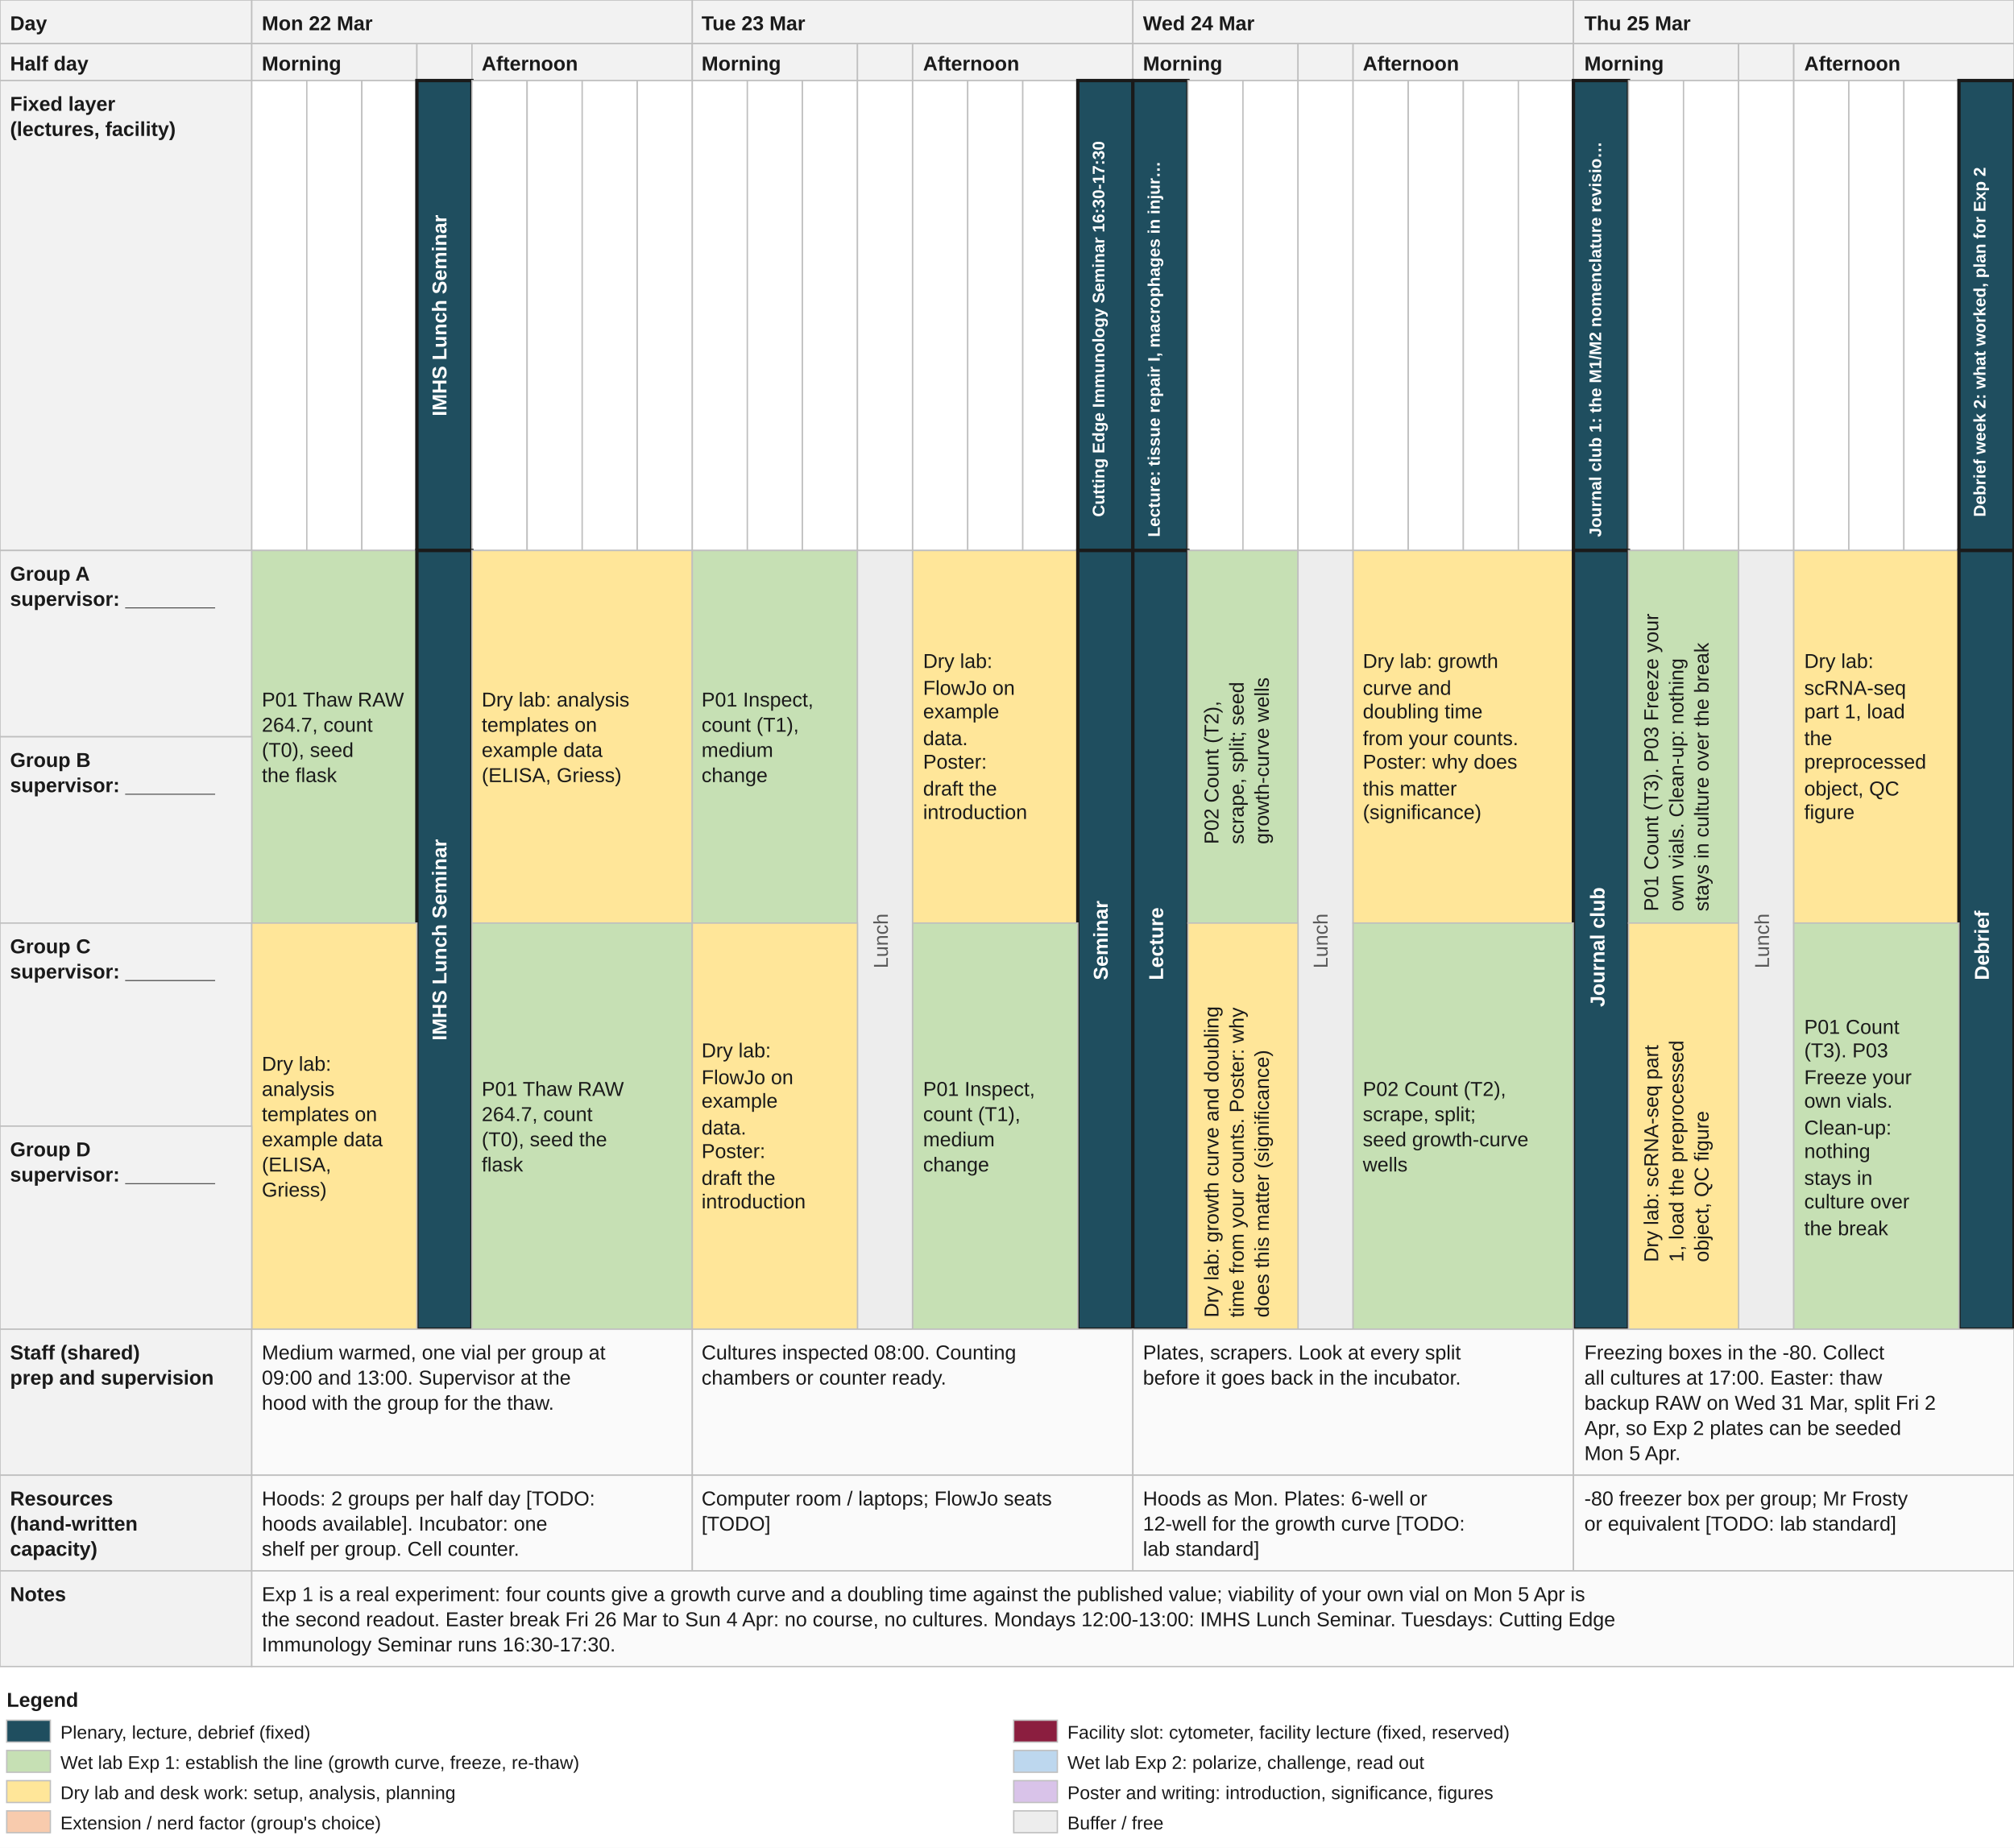
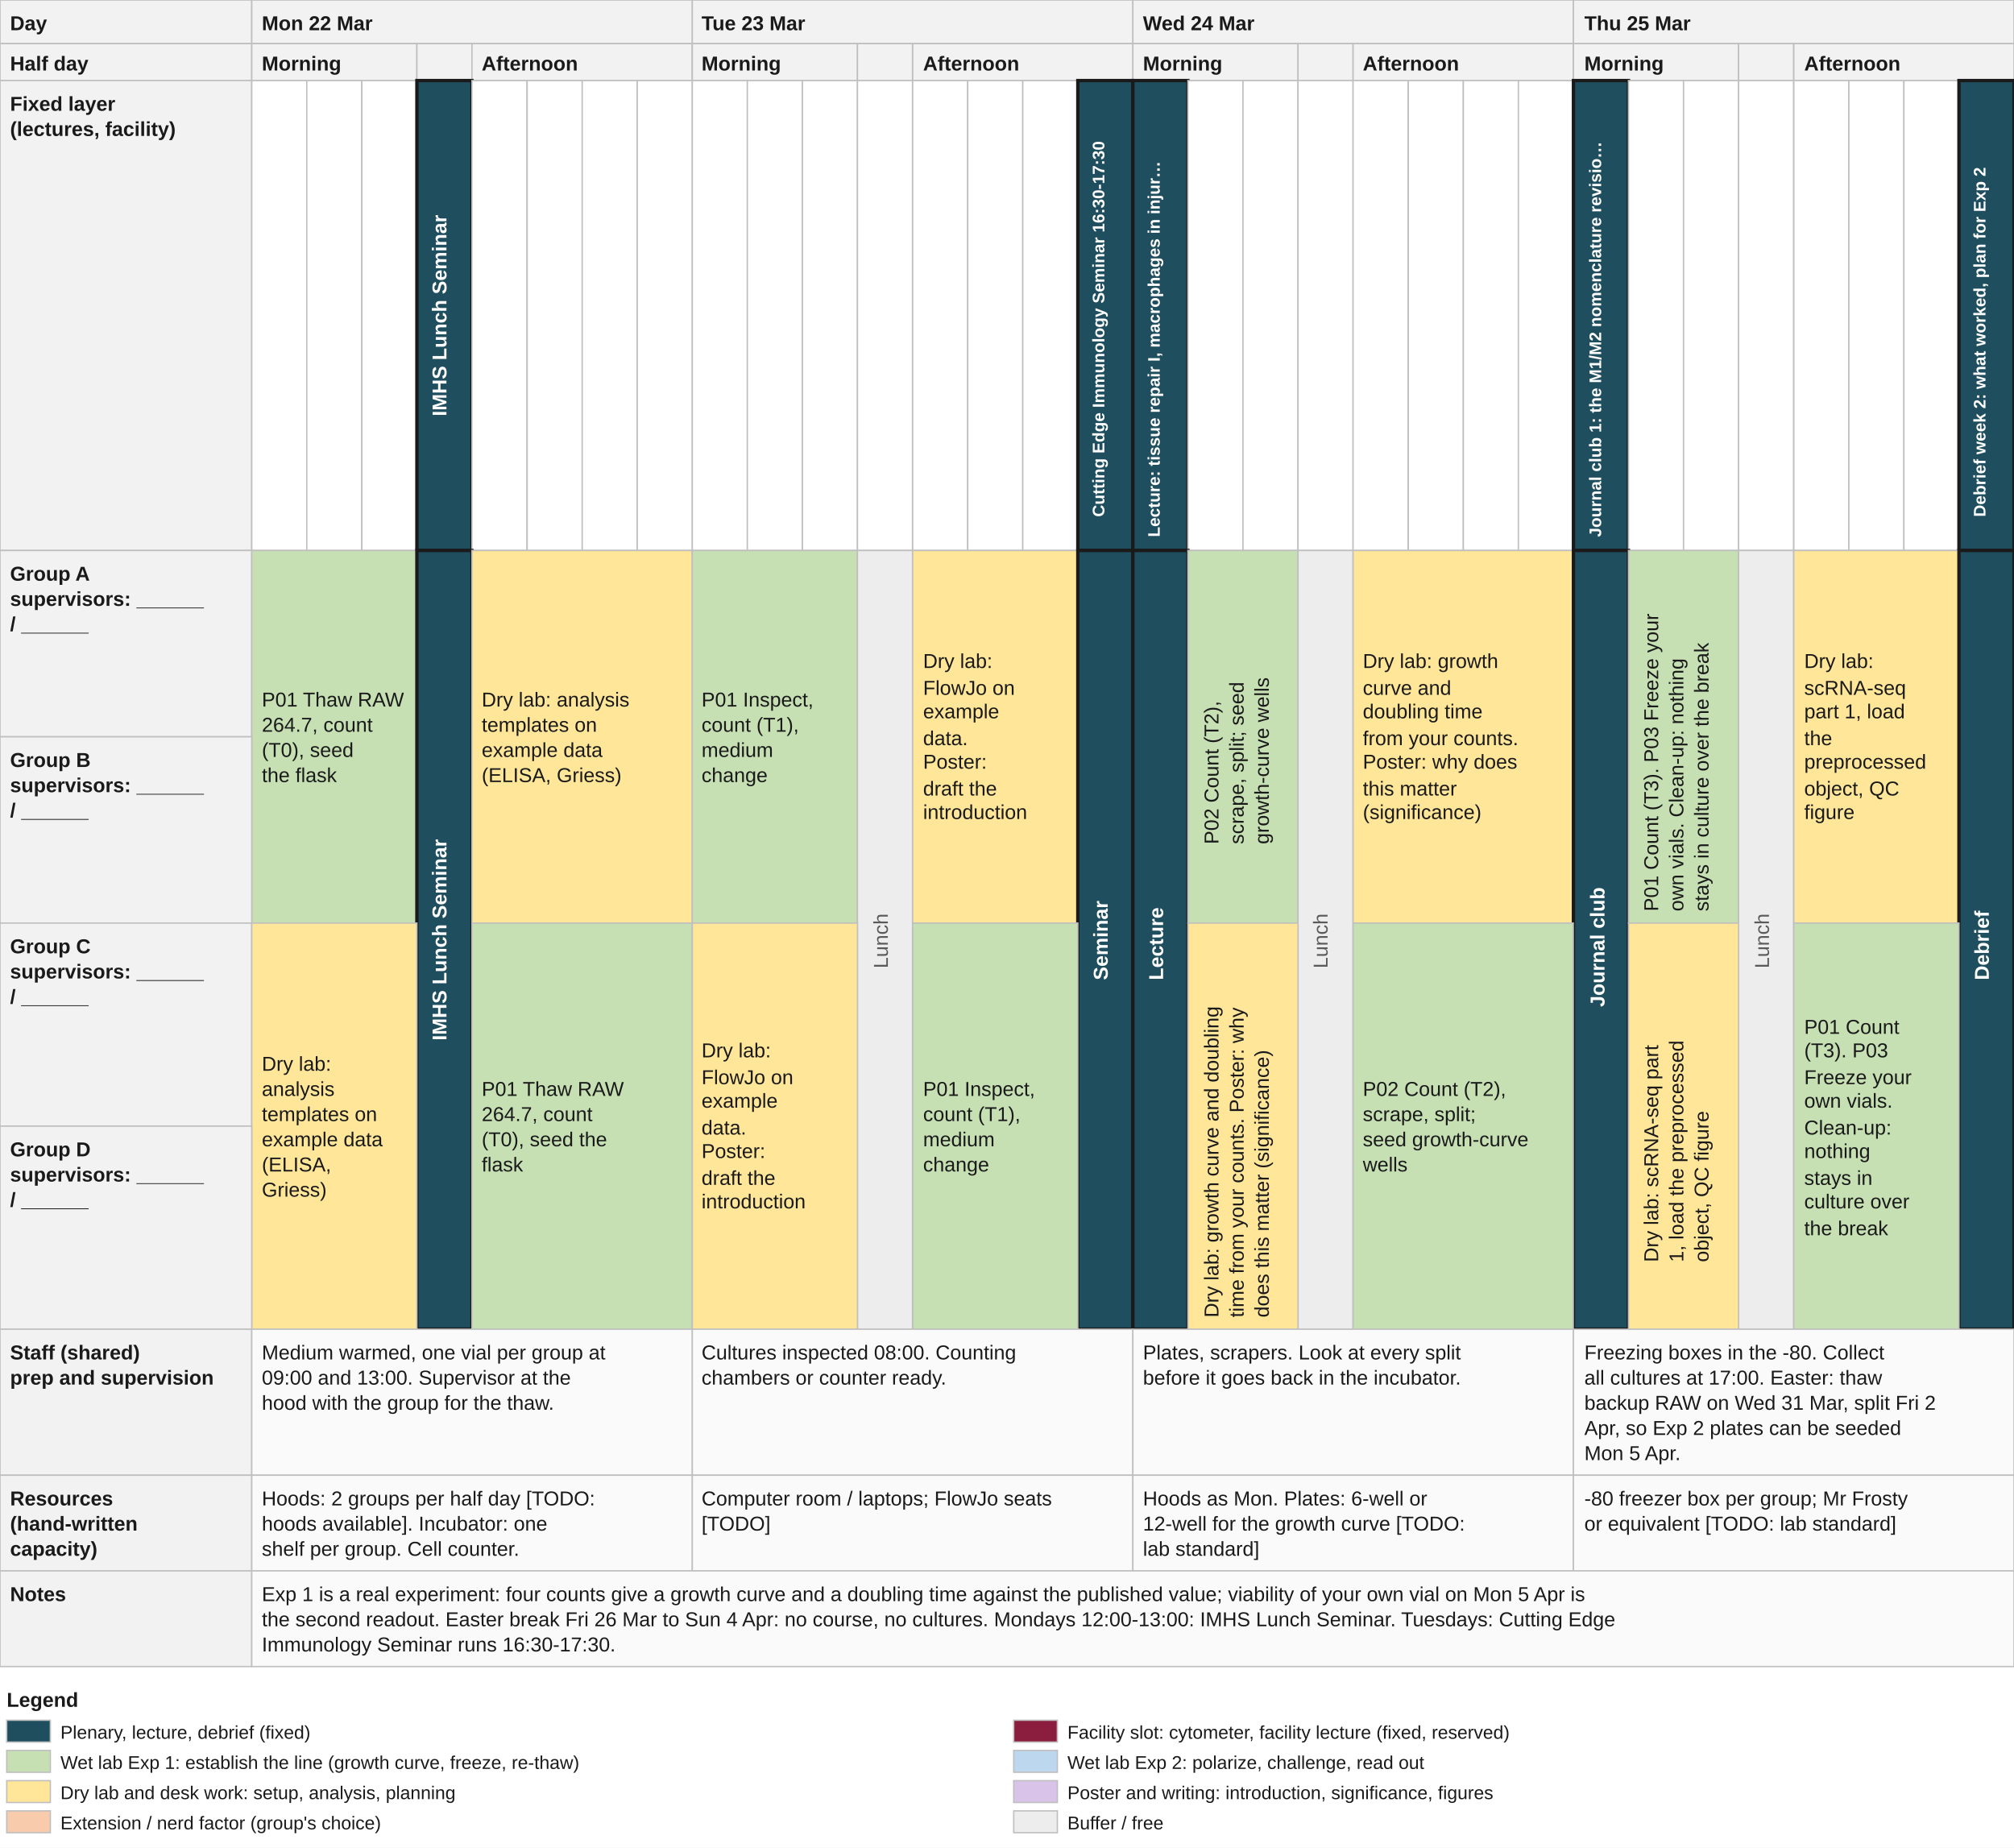
<svg xmlns="http://www.w3.org/2000/svg" viewBox="0 0 1200 1101.0" width="1200" height="1101.0" font-family="Arial, Helvetica, sans-serif">
  <rect x="0" y="0" width="1200" height="1101.0" fill="#ffffff" />
  <rect x="0.0" y="0" width="150.0" height="26" fill="#F2F2F2" stroke="#BFBFBF" stroke-width="0.8" />
  <text x="6" y="18" font-size="12" fill="#1A1A1A" font-weight="bold">Day</text>
  <rect x="150.0" y="0" width="262.5" height="26" fill="#F2F2F2" stroke="#BFBFBF" stroke-width="0.8" />
  <text x="156" y="18" font-size="12" fill="#1A1A1A" font-weight="bold">Mon 22 Mar</text>
  <rect x="412.5" y="0" width="262.5" height="26" fill="#F2F2F2" stroke="#BFBFBF" stroke-width="0.8" />
  <text x="418" y="18" font-size="12" fill="#1A1A1A" font-weight="bold">Tue 23 Mar</text>
  <rect x="675.0" y="0" width="262.5" height="26" fill="#F2F2F2" stroke="#BFBFBF" stroke-width="0.8" />
  <text x="681" y="18" font-size="12" fill="#1A1A1A" font-weight="bold">Wed 24 Mar</text>
  <rect x="937.5" y="0" width="262.5" height="26" fill="#F2F2F2" stroke="#BFBFBF" stroke-width="0.8" />
  <text x="944" y="18" font-size="12" fill="#1A1A1A" font-weight="bold">Thu 25 Mar</text>
  <rect x="0.0" y="26" width="150.0" height="22" fill="#F2F2F2" stroke="#BFBFBF" stroke-width="0.8" />
  <text x="6" y="42" font-size="12" fill="#1A1A1A" font-weight="bold">Half day</text>
  <rect x="150.0" y="26" width="98.4" height="22" fill="#F2F2F2" stroke="#BFBFBF" stroke-width="0.8" />
  <text x="156" y="42" font-size="12" fill="#1A1A1A" font-weight="bold">Morning</text>
  <rect x="248.4" y="26" width="32.8" height="22" fill="#F2F2F2" stroke="#BFBFBF" stroke-width="0.8" />
  <rect x="281.2" y="26" width="131.2" height="22" fill="#F2F2F2" stroke="#BFBFBF" stroke-width="0.8" />
  <text x="287" y="42" font-size="12" fill="#1A1A1A" font-weight="bold">Afternoon</text>
  <rect x="412.5" y="26" width="98.4" height="22" fill="#F2F2F2" stroke="#BFBFBF" stroke-width="0.8" />
  <text x="418" y="42" font-size="12" fill="#1A1A1A" font-weight="bold">Morning</text>
  <rect x="510.9" y="26" width="32.8" height="22" fill="#F2F2F2" stroke="#BFBFBF" stroke-width="0.8" />
  <rect x="543.8" y="26" width="131.2" height="22" fill="#F2F2F2" stroke="#BFBFBF" stroke-width="0.8" />
  <text x="550" y="42" font-size="12" fill="#1A1A1A" font-weight="bold">Afternoon</text>
  <rect x="675.0" y="26" width="98.4" height="22" fill="#F2F2F2" stroke="#BFBFBF" stroke-width="0.8" />
  <text x="681" y="42" font-size="12" fill="#1A1A1A" font-weight="bold">Morning</text>
  <rect x="773.4" y="26" width="32.8" height="22" fill="#F2F2F2" stroke="#BFBFBF" stroke-width="0.8" />
  <rect x="806.2" y="26" width="131.2" height="22" fill="#F2F2F2" stroke="#BFBFBF" stroke-width="0.8" />
  <text x="812" y="42" font-size="12" fill="#1A1A1A" font-weight="bold">Afternoon</text>
  <rect x="937.5" y="26" width="98.4" height="22" fill="#F2F2F2" stroke="#BFBFBF" stroke-width="0.8" />
  <text x="944" y="42" font-size="12" fill="#1A1A1A" font-weight="bold">Morning</text>
  <rect x="1035.9" y="26" width="32.8" height="22" fill="#F2F2F2" stroke="#BFBFBF" stroke-width="0.8" />
  <rect x="1068.8" y="26" width="131.2" height="22" fill="#F2F2F2" stroke="#BFBFBF" stroke-width="0.8" />
  <text x="1075" y="42" font-size="12" fill="#1A1A1A" font-weight="bold">Afternoon</text>
  <rect x="0.0" y="48" width="150.0" height="280" fill="#F2F2F2" stroke="#BFBFBF" stroke-width="0.8" />
  <text x="6" y="66" font-size="12" fill="#1A1A1A" font-weight="bold">Fixed layer</text>
  <text x="6" y="81" font-size="12" fill="#1A1A1A" font-weight="bold">(lectures, facility)</text>
  <rect x="150.0" y="48" width="32.8" height="280" fill="#FFFFFF" stroke="#BFBFBF" stroke-width="0.8" />
  <rect x="182.8" y="48" width="32.8" height="280" fill="#FFFFFF" stroke="#BFBFBF" stroke-width="0.8" />
  <rect x="215.6" y="48" width="32.8" height="280" fill="#FFFFFF" stroke="#BFBFBF" stroke-width="0.8" />
  <rect x="248.4" y="48" width="32.8" height="280" fill="#1F4E5F" stroke="#1A1A1A" stroke-width="2" />
  <text x="266" y="248" transform="rotate(-90 266 248)" font-size="12" fill="#FFFFFF" font-weight="bold">IMHS Lunch Seminar</text>
  <rect x="281.2" y="48" width="32.8" height="280" fill="#FFFFFF" stroke="#BFBFBF" stroke-width="0.8" />
  <rect x="314.1" y="48" width="32.8" height="280" fill="#FFFFFF" stroke="#BFBFBF" stroke-width="0.8" />
  <rect x="346.9" y="48" width="32.8" height="280" fill="#FFFFFF" stroke="#BFBFBF" stroke-width="0.8" />
  <rect x="379.7" y="48" width="32.8" height="280" fill="#FFFFFF" stroke="#BFBFBF" stroke-width="0.8" />
  <rect x="412.5" y="48" width="32.8" height="280" fill="#FFFFFF" stroke="#BFBFBF" stroke-width="0.8" />
  <rect x="445.3" y="48" width="32.8" height="280" fill="#FFFFFF" stroke="#BFBFBF" stroke-width="0.8" />
  <rect x="478.1" y="48" width="32.8" height="280" fill="#FFFFFF" stroke="#BFBFBF" stroke-width="0.8" />
  <rect x="510.9" y="48" width="32.8" height="280" fill="#FFFFFF" stroke="#BFBFBF" stroke-width="0.8" />
  <rect x="543.8" y="48" width="32.8" height="280" fill="#FFFFFF" stroke="#BFBFBF" stroke-width="0.8" />
  <rect x="576.6" y="48" width="32.8" height="280" fill="#FFFFFF" stroke="#BFBFBF" stroke-width="0.8" />
  <rect x="609.4" y="48" width="32.8" height="280" fill="#FFFFFF" stroke="#BFBFBF" stroke-width="0.8" />
  <rect x="642.2" y="48" width="32.8" height="280" fill="#1F4E5F" stroke="#1A1A1A" stroke-width="2" />
  <text x="658" y="308" transform="rotate(-90 658 308)" font-size="10" fill="#FFFFFF" font-weight="bold">Cutting Edge Immunology Seminar 16:30-17:30</text>
  <rect x="675.0" y="48" width="32.8" height="280" fill="#1F4E5F" stroke="#1A1A1A" stroke-width="2" />
  <text x="691" y="320" transform="rotate(-90 691 320)" font-size="10" fill="#FFFFFF" font-weight="bold">Lecture: tissue repair I, macrophages in injur…</text>
  <rect x="707.8" y="48" width="32.8" height="280" fill="#FFFFFF" stroke="#BFBFBF" stroke-width="0.8" />
  <rect x="740.6" y="48" width="32.8" height="280" fill="#FFFFFF" stroke="#BFBFBF" stroke-width="0.8" />
  <rect x="773.4" y="48" width="32.8" height="280" fill="#FFFFFF" stroke="#BFBFBF" stroke-width="0.8" />
  <rect x="806.2" y="48" width="32.8" height="280" fill="#FFFFFF" stroke="#BFBFBF" stroke-width="0.8" />
  <rect x="839.1" y="48" width="32.8" height="280" fill="#FFFFFF" stroke="#BFBFBF" stroke-width="0.8" />
  <rect x="871.9" y="48" width="32.8" height="280" fill="#FFFFFF" stroke="#BFBFBF" stroke-width="0.8" />
  <rect x="904.7" y="48" width="32.8" height="280" fill="#FFFFFF" stroke="#BFBFBF" stroke-width="0.8" />
  <rect x="937.5" y="48" width="32.8" height="280" fill="#1F4E5F" stroke="#1A1A1A" stroke-width="2" />
  <text x="954" y="320" transform="rotate(-90 954 320)" font-size="10" fill="#FFFFFF" font-weight="bold">Journal club 1: the M1/M2 nomenclature revisio…</text>
  <rect x="970.3" y="48" width="32.8" height="280" fill="#FFFFFF" stroke="#BFBFBF" stroke-width="0.8" />
  <rect x="1003.1" y="48" width="32.8" height="280" fill="#FFFFFF" stroke="#BFBFBF" stroke-width="0.8" />
  <rect x="1035.9" y="48" width="32.8" height="280" fill="#FFFFFF" stroke="#BFBFBF" stroke-width="0.8" />
  <rect x="1068.8" y="48" width="32.8" height="280" fill="#FFFFFF" stroke="#BFBFBF" stroke-width="0.8" />
  <rect x="1101.6" y="48" width="32.8" height="280" fill="#FFFFFF" stroke="#BFBFBF" stroke-width="0.8" />
  <rect x="1134.4" y="48" width="32.8" height="280" fill="#FFFFFF" stroke="#BFBFBF" stroke-width="0.8" />
  <rect x="1167.2" y="48" width="32.8" height="280" fill="#1F4E5F" stroke="#1A1A1A" stroke-width="2" />
  <text x="1183" y="308" transform="rotate(-90 1183 308)" font-size="10" fill="#FFFFFF" font-weight="bold">Debrief week 2: what worked, plan for Exp 2</text>
  <rect x="0.0" y="328" width="150.0" height="111.0" fill="#F2F2F2" stroke="#BFBFBF" stroke-width="0.8" />
  <text x="6" y="346" font-size="12" fill="#1A1A1A" font-weight="bold">Group A</text>
-   <text x="6" y="361" font-size="12" fill="#1A1A1A" font-weight="bold">supervisor: ________</text>
+   <text x="6" y="361" font-size="12" fill="#1A1A1A" font-weight="bold">supervisors: ______</text>
+   <text x="6" y="376" font-size="12" fill="#1A1A1A" font-weight="bold">/ ______</text>
  <rect x="150.0" y="328" width="98.4" height="222.0" fill="#C6E0B4" stroke="#BFBFBF" stroke-width="0.8" />
  <text x="156" y="421" font-size="12" fill="#1A1A1A">P01 Thaw RAW</text>
  <text x="156" y="436" font-size="12" fill="#1A1A1A">264.7, count</text>
  <text x="156" y="451" font-size="12" fill="#1A1A1A">(T0), seed</text>
  <text x="156" y="466" font-size="12" fill="#1A1A1A">the flask</text>
  <rect x="248.4" y="328" width="32.8" height="464.0" fill="#1F4E5F" stroke="#1A1A1A" stroke-width="2" />
  <text x="266" y="620" transform="rotate(-90 266 620)" font-size="12" fill="#FFFFFF" font-weight="bold">IMHS Lunch Seminar</text>
  <rect x="281.2" y="328" width="131.2" height="222.0" fill="#FFE699" stroke="#BFBFBF" stroke-width="0.8" />
  <text x="287" y="421" font-size="12" fill="#1A1A1A">Dry lab: analysis</text>
  <text x="287" y="436" font-size="12" fill="#1A1A1A">templates on</text>
  <text x="287" y="451" font-size="12" fill="#1A1A1A">example data</text>
  <text x="287" y="466" font-size="12" fill="#1A1A1A">(ELISA, Griess)</text>
  <rect x="412.5" y="328" width="98.4" height="222.0" fill="#C6E0B4" stroke="#BFBFBF" stroke-width="0.8" />
  <text x="418" y="421" font-size="12" fill="#1A1A1A">P01 Inspect,</text>
  <text x="418" y="436" font-size="12" fill="#1A1A1A">count (T1),</text>
  <text x="418" y="451" font-size="12" fill="#1A1A1A">medium</text>
  <text x="418" y="466" font-size="12" fill="#1A1A1A">change</text>
  <rect x="510.9" y="328" width="32.8" height="464.0" fill="#EDEDED" stroke="#BFBFBF" stroke-width="0.8" />
  <text x="529" y="577" transform="rotate(-90 529 577)" font-size="12" fill="#5A5A5A">Lunch</text>
  <rect x="543.8" y="328" width="98.4" height="222.0" fill="#FFE699" stroke="#BFBFBF" stroke-width="0.8" />
  <text x="550" y="398" font-size="12" fill="#1A1A1A">Dry lab:</text>
  <text x="550" y="414" font-size="12" fill="#1A1A1A">FlowJo on</text>
  <text x="550" y="428" font-size="12" fill="#1A1A1A">example</text>
  <text x="550" y="444" font-size="12" fill="#1A1A1A">data.</text>
  <text x="550" y="458" font-size="12" fill="#1A1A1A">Poster:</text>
  <text x="550" y="474" font-size="12" fill="#1A1A1A">draft the</text>
  <text x="550" y="488" font-size="12" fill="#1A1A1A">introduction</text>
  <rect x="642.2" y="328" width="32.8" height="464.0" fill="#1F4E5F" stroke="#1A1A1A" stroke-width="2" />
  <text x="660" y="584" transform="rotate(-90 660 584)" font-size="12" fill="#FFFFFF" font-weight="bold">Seminar</text>
  <rect x="675.0" y="328" width="32.8" height="464.0" fill="#1F4E5F" stroke="#1A1A1A" stroke-width="2" />
  <text x="693" y="584" transform="rotate(-90 693 584)" font-size="12" fill="#FFFFFF" font-weight="bold">Lecture</text>
  <rect x="707.8" y="328" width="65.6" height="222.0" fill="#C6E0B4" stroke="#BFBFBF" stroke-width="0.8" />
  <text x="726" y="503" transform="rotate(-90 726 503)" font-size="12" fill="#1A1A1A">P02 Count (T2),</text>
  <text x="741" y="503" transform="rotate(-90 741 503)" font-size="12" fill="#1A1A1A">scrape, split; seed</text>
  <text x="756" y="503" transform="rotate(-90 756 503)" font-size="12" fill="#1A1A1A">growth-curve wells</text>
  <rect x="773.4" y="328" width="32.8" height="464.0" fill="#EDEDED" stroke="#BFBFBF" stroke-width="0.8" />
  <text x="791" y="577" transform="rotate(-90 791 577)" font-size="12" fill="#5A5A5A">Lunch</text>
  <rect x="806.2" y="328" width="131.2" height="222.0" fill="#FFE699" stroke="#BFBFBF" stroke-width="0.8" />
  <text x="812" y="398" font-size="12" fill="#1A1A1A">Dry lab: growth</text>
  <text x="812" y="414" font-size="12" fill="#1A1A1A">curve and</text>
  <text x="812" y="428" font-size="12" fill="#1A1A1A">doubling time</text>
  <text x="812" y="444" font-size="12" fill="#1A1A1A">from your counts.</text>
  <text x="812" y="458" font-size="12" fill="#1A1A1A">Poster: why does</text>
  <text x="812" y="474" font-size="12" fill="#1A1A1A">this matter</text>
  <text x="812" y="488" font-size="12" fill="#1A1A1A">(significance)</text>
  <rect x="937.5" y="328" width="32.8" height="464.0" fill="#1F4E5F" stroke="#1A1A1A" stroke-width="2" />
  <text x="956" y="600" transform="rotate(-90 956 600)" font-size="12" fill="#FFFFFF" font-weight="bold">Journal club</text>
  <rect x="970.3" y="328" width="65.6" height="222.0" fill="#C6E0B4" stroke="#BFBFBF" stroke-width="0.8" />
  <text x="988" y="543" transform="rotate(-90 988 543)" font-size="12" fill="#1A1A1A">P01 Count (T3). P03 Freeze your</text>
  <text x="1003" y="543" transform="rotate(-90 1003 543)" font-size="12" fill="#1A1A1A">own vials. Clean-up: nothing</text>
  <text x="1018" y="543" transform="rotate(-90 1018 543)" font-size="12" fill="#1A1A1A">stays in culture over the break</text>
  <rect x="1035.9" y="328" width="32.8" height="464.0" fill="#EDEDED" stroke="#BFBFBF" stroke-width="0.8" />
  <text x="1054" y="577" transform="rotate(-90 1054 577)" font-size="12" fill="#5A5A5A">Lunch</text>
  <rect x="1068.8" y="328" width="98.4" height="222.0" fill="#FFE699" stroke="#BFBFBF" stroke-width="0.8" />
  <text x="1075" y="398" font-size="12" fill="#1A1A1A">Dry lab:</text>
  <text x="1075" y="414" font-size="12" fill="#1A1A1A">scRNA-seq</text>
  <text x="1075" y="428" font-size="12" fill="#1A1A1A">part 1, load</text>
  <text x="1075" y="444" font-size="12" fill="#1A1A1A">the</text>
  <text x="1075" y="458" font-size="12" fill="#1A1A1A">preprocessed</text>
  <text x="1075" y="474" font-size="12" fill="#1A1A1A">object, QC</text>
  <text x="1075" y="488" font-size="12" fill="#1A1A1A">figure</text>
  <rect x="1167.2" y="328" width="32.8" height="464.0" fill="#1F4E5F" stroke="#1A1A1A" stroke-width="2" />
  <text x="1185" y="584" transform="rotate(-90 1185 584)" font-size="12" fill="#FFFFFF" font-weight="bold">Debrief</text>
  <rect x="0.0" y="439.0" width="150.0" height="111.0" fill="#F2F2F2" stroke="#BFBFBF" stroke-width="0.8" />
  <text x="6" y="457" font-size="12" fill="#1A1A1A" font-weight="bold">Group B</text>
-   <text x="6" y="472" font-size="12" fill="#1A1A1A" font-weight="bold">supervisor: ________</text>
+   <text x="6" y="472" font-size="12" fill="#1A1A1A" font-weight="bold">supervisors: ______</text>
+   <text x="6" y="487" font-size="12" fill="#1A1A1A" font-weight="bold">/ ______</text>
  <rect x="0.0" y="550.0" width="150.0" height="121.0" fill="#F2F2F2" stroke="#BFBFBF" stroke-width="0.8" />
  <text x="6" y="568" font-size="12" fill="#1A1A1A" font-weight="bold">Group C</text>
-   <text x="6" y="583" font-size="12" fill="#1A1A1A" font-weight="bold">supervisor: ________</text>
+   <text x="6" y="583" font-size="12" fill="#1A1A1A" font-weight="bold">supervisors: ______</text>
+   <text x="6" y="598" font-size="12" fill="#1A1A1A" font-weight="bold">/ ______</text>
  <rect x="150.0" y="550.0" width="98.4" height="242.0" fill="#FFE699" stroke="#BFBFBF" stroke-width="0.8" />
  <text x="156" y="638" font-size="12" fill="#1A1A1A">Dry lab:</text>
  <text x="156" y="653" font-size="12" fill="#1A1A1A">analysis</text>
  <text x="156" y="668" font-size="12" fill="#1A1A1A">templates on</text>
  <text x="156" y="683" font-size="12" fill="#1A1A1A">example data</text>
  <text x="156" y="698" font-size="12" fill="#1A1A1A">(ELISA,</text>
  <text x="156" y="713" font-size="12" fill="#1A1A1A">Griess)</text>
  <rect x="281.2" y="550.0" width="131.2" height="242.0" fill="#C6E0B4" stroke="#BFBFBF" stroke-width="0.8" />
  <text x="287" y="653" font-size="12" fill="#1A1A1A">P01 Thaw RAW</text>
  <text x="287" y="668" font-size="12" fill="#1A1A1A">264.7, count</text>
  <text x="287" y="683" font-size="12" fill="#1A1A1A">(T0), seed the</text>
  <text x="287" y="698" font-size="12" fill="#1A1A1A">flask</text>
  <rect x="412.5" y="550.0" width="98.4" height="242.0" fill="#FFE699" stroke="#BFBFBF" stroke-width="0.8" />
  <text x="418" y="630" font-size="12" fill="#1A1A1A">Dry lab:</text>
  <text x="418" y="646" font-size="12" fill="#1A1A1A">FlowJo on</text>
  <text x="418" y="660" font-size="12" fill="#1A1A1A">example</text>
  <text x="418" y="676" font-size="12" fill="#1A1A1A">data.</text>
  <text x="418" y="690" font-size="12" fill="#1A1A1A">Poster:</text>
  <text x="418" y="706" font-size="12" fill="#1A1A1A">draft the</text>
  <text x="418" y="720" font-size="12" fill="#1A1A1A">introduction</text>
  <rect x="543.8" y="550.0" width="98.4" height="242.0" fill="#C6E0B4" stroke="#BFBFBF" stroke-width="0.8" />
  <text x="550" y="653" font-size="12" fill="#1A1A1A">P01 Inspect,</text>
  <text x="550" y="668" font-size="12" fill="#1A1A1A">count (T1),</text>
  <text x="550" y="683" font-size="12" fill="#1A1A1A">medium</text>
  <text x="550" y="698" font-size="12" fill="#1A1A1A">change</text>
  <rect x="707.8" y="550.0" width="65.6" height="242.0" fill="#FFE699" stroke="#BFBFBF" stroke-width="0.8" />
  <text x="726" y="785" transform="rotate(-90 726 785)" font-size="12" fill="#1A1A1A">Dry lab: growth curve and doubling</text>
  <text x="741" y="785" transform="rotate(-90 741 785)" font-size="12" fill="#1A1A1A">time from your counts. Poster: why</text>
  <text x="756" y="785" transform="rotate(-90 756 785)" font-size="12" fill="#1A1A1A">does this matter (significance)</text>
  <rect x="806.2" y="550.0" width="131.2" height="242.0" fill="#C6E0B4" stroke="#BFBFBF" stroke-width="0.8" />
  <text x="812" y="653" font-size="12" fill="#1A1A1A">P02 Count (T2),</text>
  <text x="812" y="668" font-size="12" fill="#1A1A1A">scrape, split;</text>
  <text x="812" y="683" font-size="12" fill="#1A1A1A">seed growth-curve</text>
  <text x="812" y="698" font-size="12" fill="#1A1A1A">wells</text>
  <rect x="970.3" y="550.0" width="65.6" height="242.0" fill="#FFE699" stroke="#BFBFBF" stroke-width="0.8" />
  <text x="988" y="752" transform="rotate(-90 988 752)" font-size="12" fill="#1A1A1A">Dry lab: scRNA-seq part</text>
  <text x="1003" y="752" transform="rotate(-90 1003 752)" font-size="12" fill="#1A1A1A">1, load the preprocessed</text>
  <text x="1018" y="752" transform="rotate(-90 1018 752)" font-size="12" fill="#1A1A1A">object, QC figure</text>
  <rect x="1068.8" y="550.0" width="98.4" height="242.0" fill="#C6E0B4" stroke="#BFBFBF" stroke-width="0.8" />
  <text x="1075" y="616" font-size="12" fill="#1A1A1A">P01 Count</text>
  <text x="1075" y="630" font-size="12" fill="#1A1A1A">(T3). P03</text>
  <text x="1075" y="646" font-size="12" fill="#1A1A1A">Freeze your</text>
  <text x="1075" y="660" font-size="12" fill="#1A1A1A">own vials.</text>
  <text x="1075" y="676" font-size="12" fill="#1A1A1A">Clean-up:</text>
  <text x="1075" y="690" font-size="12" fill="#1A1A1A">nothing</text>
  <text x="1075" y="706" font-size="12" fill="#1A1A1A">stays in</text>
  <text x="1075" y="720" font-size="12" fill="#1A1A1A">culture over</text>
  <text x="1075" y="736" font-size="12" fill="#1A1A1A">the break</text>
  <rect x="0.0" y="671.0" width="150.0" height="121.0" fill="#F2F2F2" stroke="#BFBFBF" stroke-width="0.8" />
  <text x="6" y="689" font-size="12" fill="#1A1A1A" font-weight="bold">Group D</text>
-   <text x="6" y="704" font-size="12" fill="#1A1A1A" font-weight="bold">supervisor: ________</text>
+   <text x="6" y="704" font-size="12" fill="#1A1A1A" font-weight="bold">supervisors: ______</text>
+   <text x="6" y="719" font-size="12" fill="#1A1A1A" font-weight="bold">/ ______</text>
  <rect x="0.0" y="792.0" width="150.0" height="87" fill="#F2F2F2" stroke="#BFBFBF" stroke-width="0.8" />
  <text x="6" y="810" font-size="12" fill="#1A1A1A" font-weight="bold">Staff (shared)</text>
  <text x="6" y="825" font-size="12" fill="#1A1A1A" font-weight="bold">prep and supervision</text>
  <rect x="150.0" y="792.0" width="262.5" height="87" fill="#FAFAFA" stroke="#BFBFBF" stroke-width="0.8" />
  <text x="156" y="810" font-size="12" fill="#1A1A1A">Medium warmed, one vial per group at</text>
  <text x="156" y="825" font-size="12" fill="#1A1A1A">09:00 and 13:00. Supervisor at the</text>
  <text x="156" y="840" font-size="12" fill="#1A1A1A">hood with the group for the thaw.</text>
  <rect x="412.5" y="792.0" width="262.5" height="87" fill="#FAFAFA" stroke="#BFBFBF" stroke-width="0.8" />
  <text x="418" y="810" font-size="12" fill="#1A1A1A">Cultures inspected 08:00. Counting</text>
  <text x="418" y="825" font-size="12" fill="#1A1A1A">chambers or counter ready.</text>
  <rect x="675.0" y="792.0" width="262.5" height="87" fill="#FAFAFA" stroke="#BFBFBF" stroke-width="0.8" />
  <text x="681" y="810" font-size="12" fill="#1A1A1A">Plates, scrapers. Look at every split</text>
  <text x="681" y="825" font-size="12" fill="#1A1A1A">before it goes back in the incubator.</text>
  <rect x="937.5" y="792.0" width="262.5" height="87" fill="#FAFAFA" stroke="#BFBFBF" stroke-width="0.8" />
  <text x="944" y="810" font-size="12" fill="#1A1A1A">Freezing boxes in the -80. Collect</text>
  <text x="944" y="825" font-size="12" fill="#1A1A1A">all cultures at 17:00. Easter: thaw</text>
  <text x="944" y="840" font-size="12" fill="#1A1A1A">backup RAW on Wed 31 Mar, split Fri 2</text>
  <text x="944" y="855" font-size="12" fill="#1A1A1A">Apr, so Exp 2 plates can be seeded</text>
  <text x="944" y="870" font-size="12" fill="#1A1A1A">Mon 5 Apr.</text>
  <rect x="0.0" y="879.0" width="150.0" height="57" fill="#F2F2F2" stroke="#BFBFBF" stroke-width="0.8" />
  <text x="6" y="897" font-size="12" fill="#1A1A1A" font-weight="bold">Resources</text>
  <text x="6" y="912" font-size="12" fill="#1A1A1A" font-weight="bold">(hand-written</text>
  <text x="6" y="927" font-size="12" fill="#1A1A1A" font-weight="bold">capacity)</text>
  <rect x="150.0" y="879.0" width="262.5" height="57" fill="#FAFAFA" stroke="#BFBFBF" stroke-width="0.8" />
  <text x="156" y="897" font-size="12" fill="#1A1A1A">Hoods: 2 groups per half day [TODO:</text>
  <text x="156" y="912" font-size="12" fill="#1A1A1A">hoods available]. Incubator: one</text>
  <text x="156" y="927" font-size="12" fill="#1A1A1A">shelf per group. Cell counter.</text>
  <rect x="412.5" y="879.0" width="262.5" height="57" fill="#FAFAFA" stroke="#BFBFBF" stroke-width="0.8" />
  <text x="418" y="897" font-size="12" fill="#1A1A1A">Computer room / laptops; FlowJo seats</text>
  <text x="418" y="912" font-size="12" fill="#1A1A1A">[TODO]</text>
  <rect x="675.0" y="879.0" width="262.5" height="57" fill="#FAFAFA" stroke="#BFBFBF" stroke-width="0.8" />
  <text x="681" y="897" font-size="12" fill="#1A1A1A">Hoods as Mon. Plates: 6-well or</text>
  <text x="681" y="912" font-size="12" fill="#1A1A1A">12-well for the growth curve [TODO:</text>
  <text x="681" y="927" font-size="12" fill="#1A1A1A">lab standard]</text>
  <rect x="937.5" y="879.0" width="262.5" height="57" fill="#FAFAFA" stroke="#BFBFBF" stroke-width="0.8" />
  <text x="944" y="897" font-size="12" fill="#1A1A1A">-80 freezer box per group; Mr Frosty</text>
  <text x="944" y="912" font-size="12" fill="#1A1A1A">or equivalent [TODO: lab standard]</text>
  <rect x="0.0" y="936.0" width="150.0" height="57" fill="#F2F2F2" stroke="#BFBFBF" stroke-width="0.8" />
  <text x="6" y="954" font-size="12" fill="#1A1A1A" font-weight="bold">Notes</text>
  <rect x="150.0" y="936.0" width="1050.0" height="57" fill="#FAFAFA" stroke="#BFBFBF" stroke-width="0.8" />
  <text x="156" y="954" font-size="12" fill="#1A1A1A">Exp 1 is a real experiment: four counts give a growth curve and a doubling time against the published value; viability of your own vial on Mon 5 Apr is</text>
  <text x="156" y="969" font-size="12" fill="#1A1A1A">the second readout. Easter break Fri 26 Mar to Sun 4 Apr: no course, no cultures. Mondays 12:00-13:00: IMHS Lunch Seminar. Tuesdays: Cutting Edge</text>
  <text x="156" y="984" font-size="12" fill="#1A1A1A">Immunology Seminar runs 16:30-17:30.</text>
  <text x="4" y="1017.0" font-size="12" font-weight="bold" fill="#1A1A1A">Legend</text>
  <rect x="4" y="1025.0" width="26" height="13" fill="#1F4E5F" stroke="#BFBFBF" stroke-width="0.8" />
  <text x="36" y="1036.0" font-size="11" fill="#1A1A1A">Plenary, lecture, debrief (fixed)</text>
  <rect x="604" y="1025.0" width="26" height="13" fill="#8B1E3F" stroke="#BFBFBF" stroke-width="0.8" />
  <text x="636" y="1036.0" font-size="11" fill="#1A1A1A">Facility slot: cytometer, facility lecture (fixed, reserved)</text>
  <rect x="4" y="1043.0" width="26" height="13" fill="#C6E0B4" stroke="#BFBFBF" stroke-width="0.8" />
  <text x="36" y="1054.0" font-size="11" fill="#1A1A1A">Wet lab Exp 1: establish the line (growth curve, freeze, re-thaw)</text>
  <rect x="604" y="1043.0" width="26" height="13" fill="#BDD7EE" stroke="#BFBFBF" stroke-width="0.8" />
  <text x="636" y="1054.0" font-size="11" fill="#1A1A1A">Wet lab Exp 2: polarize, challenge, read out</text>
  <rect x="4" y="1061.0" width="26" height="13" fill="#FFE699" stroke="#BFBFBF" stroke-width="0.8" />
  <text x="36" y="1072.0" font-size="11" fill="#1A1A1A">Dry lab and desk work: setup, analysis, planning</text>
  <rect x="604" y="1061.0" width="26" height="13" fill="#D9C3E9" stroke="#BFBFBF" stroke-width="0.8" />
  <text x="636" y="1072.0" font-size="11" fill="#1A1A1A">Poster and writing: introduction, significance, figures</text>
  <rect x="4" y="1079.0" width="26" height="13" fill="#F8CBAD" stroke="#BFBFBF" stroke-width="0.8" />
  <text x="36" y="1090.0" font-size="11" fill="#1A1A1A">Extension / nerd factor (group's choice)</text>
  <rect x="604" y="1079.0" width="26" height="13" fill="#EDEDED" stroke="#BFBFBF" stroke-width="0.8" />
  <text x="636" y="1090.0" font-size="11" fill="#1A1A1A">Buffer / free</text>
</svg>
